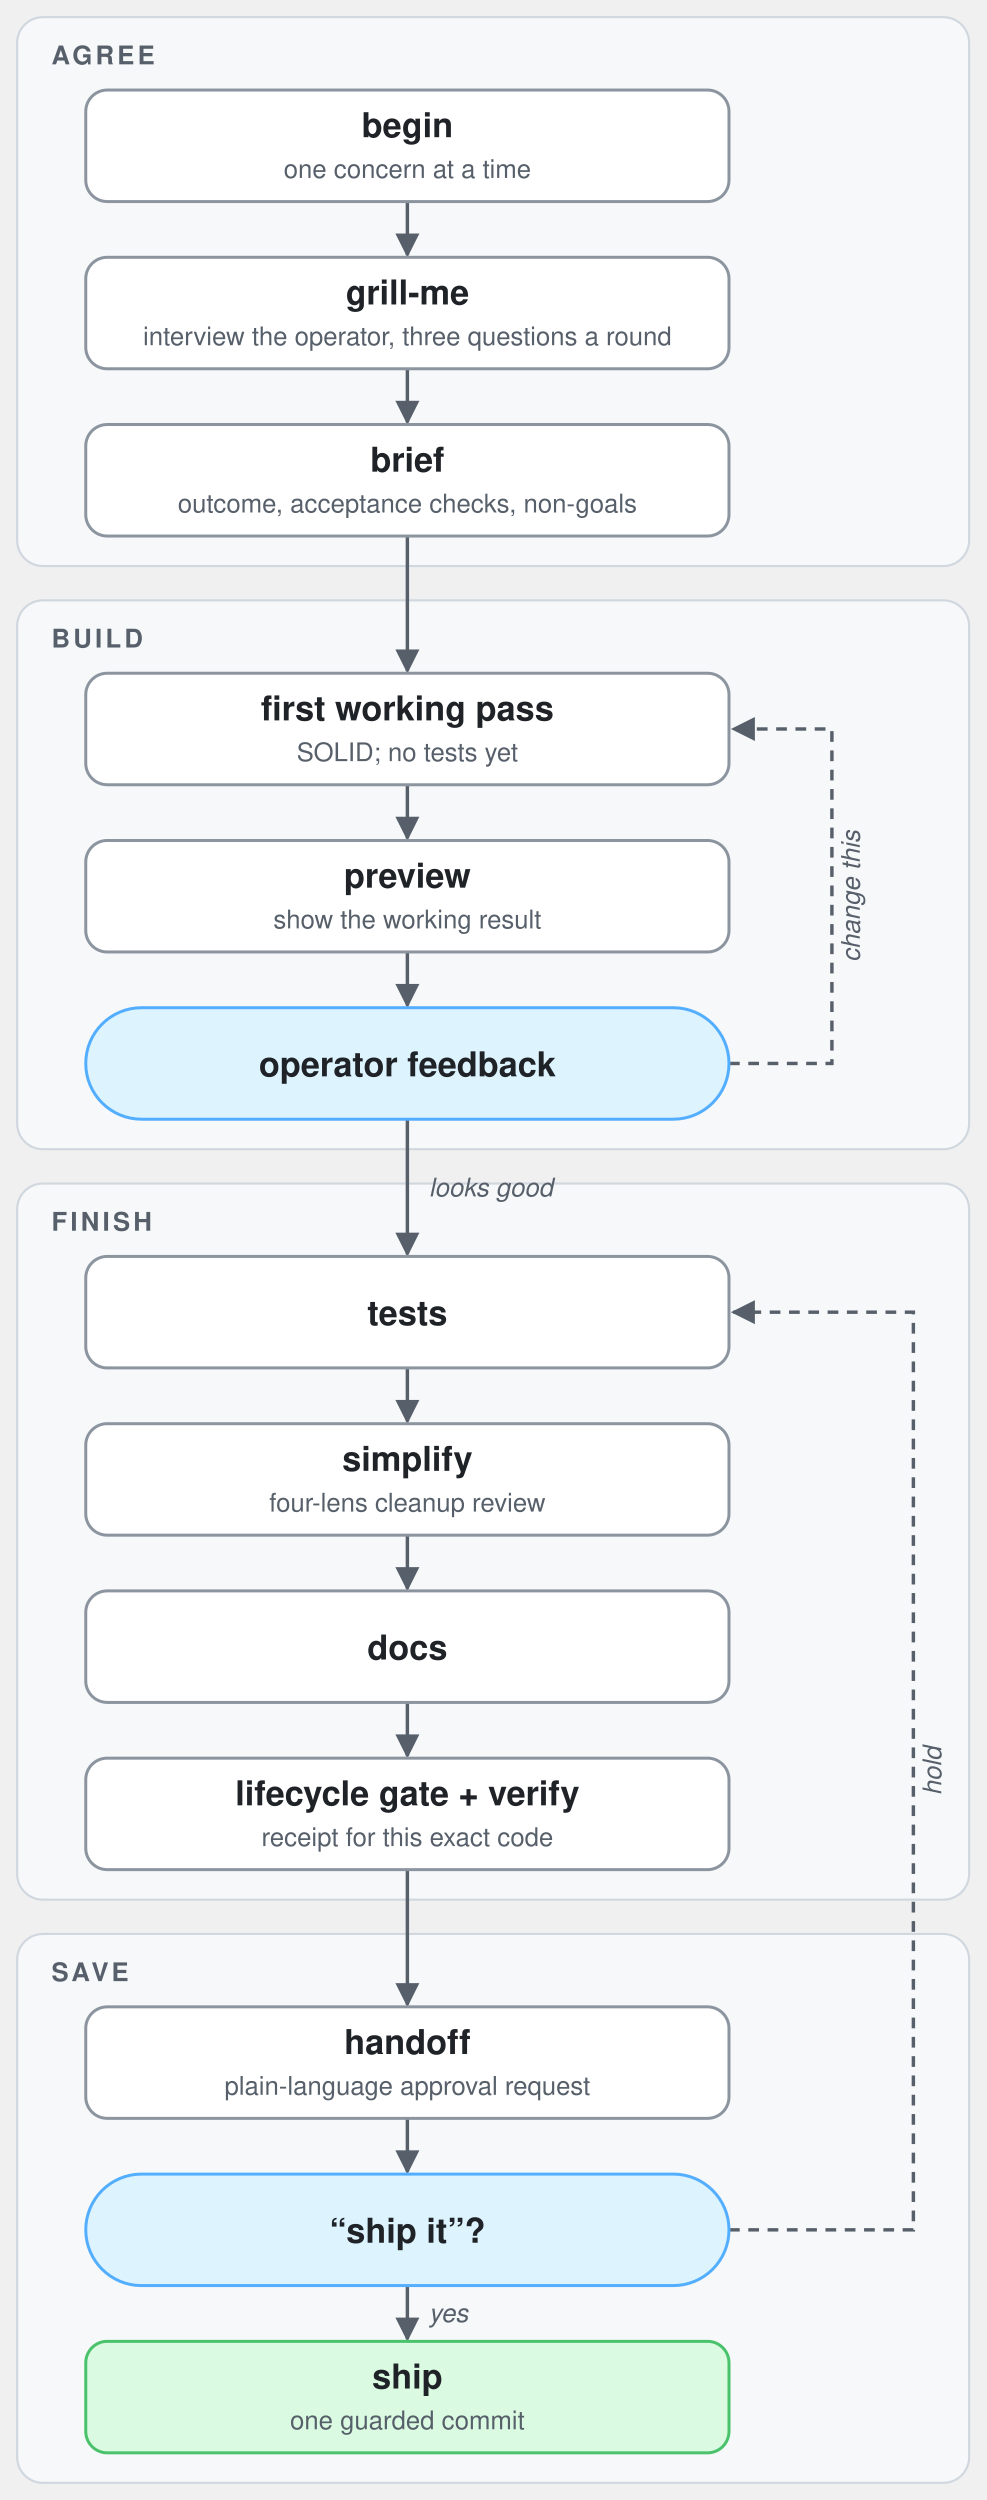
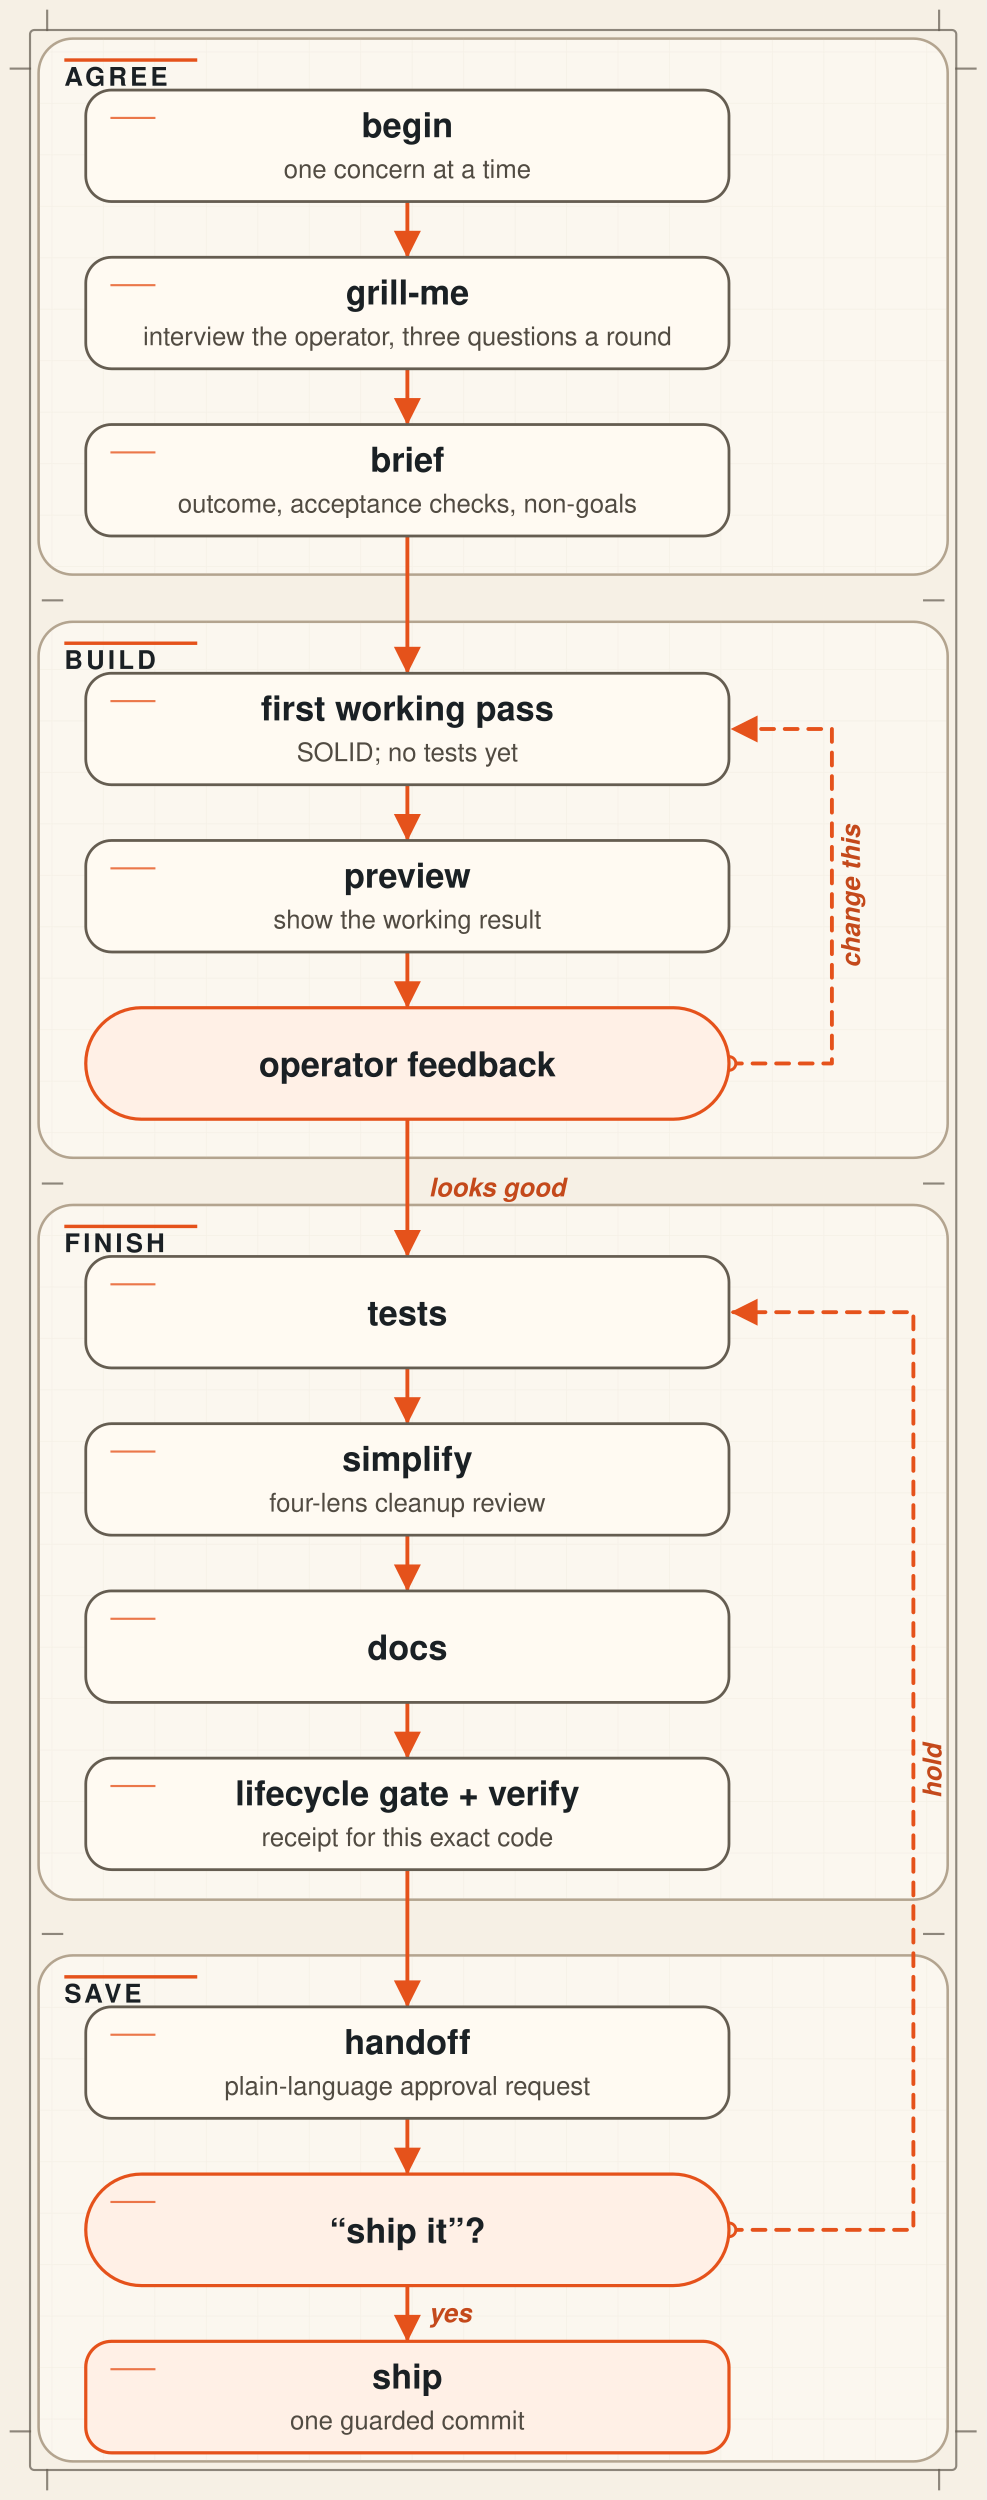
- <svg xmlns="http://www.w3.org/2000/svg" viewBox="0 0 460 1166" width="460" height="1166" role="img" aria-labelledby="title desc" font-family="-apple-system, BlinkMacSystemFont, 'Segoe UI', Helvetica, Arial, sans-serif">
+ <svg xmlns="http://www.w3.org/2000/svg" viewBox="0 0 460 1166" width="460" height="1166" role="img" aria-labelledby="title desc" font-family="-apple-system, BlinkMacSystemFont, 'Segoe UI', Helvetica, Arial, sans-serif" shape-rendering="geometricPrecision">
  <defs>
-     <marker id="arrow" viewBox="0 0 10 10" refX="9" refY="5" markerWidth="7" markerHeight="7" orient="auto-start-reverse">
-       <path d="M 0 0 L 10 5 L 0 10 z" fill="#57606a" />
+     <marker id="arrow" viewBox="0 0 10 10" refX="9" refY="5" markerWidth="7" markerHeight="7" orient="auto">
+       <path d="M 0 0 L 10 5 L 0 10 z" fill="#e5521b" />
    </marker>
+     <pattern id="panel-grid" width="24" height="24" patternUnits="userSpaceOnUse">
+       <path d="M24 0H0V24" fill="none" stroke="#c9bba6" stroke-width="0.7" opacity="0.24" />
+     </pattern>
  </defs>
-   <rect x="8" y="8" width="444" height="256" rx="12" fill="#f6f8fa" stroke="#d0d7de" />
-   <text x="24" y="30" font-size="12" font-weight="700" letter-spacing="1.5" fill="#57606a">AGREE</text>
-   <rect x="8" y="280" width="444" height="256" rx="12" fill="#f6f8fa" stroke="#d0d7de" />
-   <text x="24" y="302" font-size="12" font-weight="700" letter-spacing="1.5" fill="#57606a">BUILD</text>
-   <rect x="8" y="552" width="444" height="334" rx="12" fill="#f6f8fa" stroke="#d0d7de" />
-   <text x="24" y="574" font-size="12" font-weight="700" letter-spacing="1.5" fill="#57606a">FINISH</text>
-   <rect x="8" y="902" width="444" height="256" rx="12" fill="#f6f8fa" stroke="#d0d7de" />
-   <text x="24" y="924" font-size="12" font-weight="700" letter-spacing="1.5" fill="#57606a">SAVE</text>
-   <line x1="190" y1="94" x2="190" y2="119" stroke="#57606a" stroke-width="1.6" marker-end="url(#arrow)" />
-   <line x1="190" y1="172" x2="190" y2="197" stroke="#57606a" stroke-width="1.6" marker-end="url(#arrow)" />
-   <line x1="190" y1="250" x2="190" y2="313" stroke="#57606a" stroke-width="1.6" marker-end="url(#arrow)" />
-   <line x1="190" y1="366" x2="190" y2="391" stroke="#57606a" stroke-width="1.6" marker-end="url(#arrow)" />
-   <line x1="190" y1="444" x2="190" y2="469" stroke="#57606a" stroke-width="1.6" marker-end="url(#arrow)" />
-   <line x1="190" y1="522" x2="190" y2="585" stroke="#57606a" stroke-width="1.6" marker-end="url(#arrow)" />
-   <text x="200" y="558" font-size="12" font-style="italic" fill="#57606a">looks good</text>
-   <line x1="190" y1="638" x2="190" y2="663" stroke="#57606a" stroke-width="1.6" marker-end="url(#arrow)" />
-   <line x1="190" y1="716" x2="190" y2="741" stroke="#57606a" stroke-width="1.6" marker-end="url(#arrow)" />
-   <line x1="190" y1="794" x2="190" y2="819" stroke="#57606a" stroke-width="1.6" marker-end="url(#arrow)" />
-   <line x1="190" y1="872" x2="190" y2="935" stroke="#57606a" stroke-width="1.6" marker-end="url(#arrow)" />
-   <line x1="190" y1="988" x2="190" y2="1013" stroke="#57606a" stroke-width="1.6" marker-end="url(#arrow)" />
-   <line x1="190" y1="1066" x2="190" y2="1091" stroke="#57606a" stroke-width="1.6" marker-end="url(#arrow)" />
-   <text x="200" y="1083" font-size="12" font-style="italic" fill="#57606a">yes</text>
-   <path d="M 340 496 H 388 V 340 H 342" fill="none" stroke="#57606a" stroke-width="1.6" stroke-dasharray="5 4" marker-end="url(#arrow)" />
-   <text x="401" y="418" font-size="12" font-style="italic" fill="#57606a" text-anchor="middle" transform="rotate(-90 401 418)">change this</text>
-   <path d="M 340 1040 H 426 V 612 H 342" fill="none" stroke="#57606a" stroke-width="1.6" stroke-dasharray="5 4" marker-end="url(#arrow)" />
-   <text x="439" y="826" font-size="12" font-style="italic" fill="#57606a" text-anchor="middle" transform="rotate(-90 439 826)">hold</text>
-   <rect x="40" y="42" width="300" height="52" rx="10" fill="#ffffff" stroke="#8c959f" stroke-width="1.4" />
-   <text x="190" y="64" font-size="16" font-weight="600" text-anchor="middle" fill="#1f2328">begin</text>
-   <text x="190" y="83" font-size="12" text-anchor="middle" fill="#57606a">one concern at a time</text>
-   <rect x="40" y="120" width="300" height="52" rx="10" fill="#ffffff" stroke="#8c959f" stroke-width="1.4" />
-   <text x="190" y="142" font-size="16" font-weight="600" text-anchor="middle" fill="#1f2328">grill-me</text>
-   <text x="190" y="161" font-size="12" text-anchor="middle" fill="#57606a">interview the operator, three questions a round</text>
-   <rect x="40" y="198" width="300" height="52" rx="10" fill="#ffffff" stroke="#8c959f" stroke-width="1.4" />
-   <text x="190" y="220" font-size="16" font-weight="600" text-anchor="middle" fill="#1f2328">brief</text>
-   <text x="190" y="239" font-size="12" text-anchor="middle" fill="#57606a">outcome, acceptance checks, non-goals</text>
-   <rect x="40" y="314" width="300" height="52" rx="10" fill="#ffffff" stroke="#8c959f" stroke-width="1.4" />
-   <text x="190" y="336" font-size="16" font-weight="600" text-anchor="middle" fill="#1f2328">first working pass</text>
-   <text x="190" y="355" font-size="12" text-anchor="middle" fill="#57606a">SOLID; no tests yet</text>
-   <rect x="40" y="392" width="300" height="52" rx="10" fill="#ffffff" stroke="#8c959f" stroke-width="1.4" />
-   <text x="190" y="414" font-size="16" font-weight="600" text-anchor="middle" fill="#1f2328">preview</text>
-   <text x="190" y="433" font-size="12" text-anchor="middle" fill="#57606a">show the working result</text>
-   <rect x="40" y="470" width="300" height="52" rx="26" fill="#ddf4ff" stroke="#54aeff" stroke-width="1.4" />
-   <text x="190" y="502" font-size="16" font-weight="600" text-anchor="middle" fill="#1f2328">operator feedback</text>
-   <rect x="40" y="586" width="300" height="52" rx="10" fill="#ffffff" stroke="#8c959f" stroke-width="1.4" />
-   <text x="190" y="618" font-size="16" font-weight="600" text-anchor="middle" fill="#1f2328">tests</text>
-   <rect x="40" y="664" width="300" height="52" rx="10" fill="#ffffff" stroke="#8c959f" stroke-width="1.4" />
-   <text x="190" y="686" font-size="16" font-weight="600" text-anchor="middle" fill="#1f2328">simplify</text>
-   <text x="190" y="705" font-size="12" text-anchor="middle" fill="#57606a">four-lens cleanup review</text>
-   <rect x="40" y="742" width="300" height="52" rx="10" fill="#ffffff" stroke="#8c959f" stroke-width="1.4" />
-   <text x="190" y="774" font-size="16" font-weight="600" text-anchor="middle" fill="#1f2328">docs</text>
-   <rect x="40" y="820" width="300" height="52" rx="10" fill="#ffffff" stroke="#8c959f" stroke-width="1.4" />
-   <text x="190" y="842" font-size="16" font-weight="600" text-anchor="middle" fill="#1f2328">lifecycle gate + verify</text>
-   <text x="190" y="861" font-size="12" text-anchor="middle" fill="#57606a">receipt for this exact code</text>
-   <rect x="40" y="936" width="300" height="52" rx="10" fill="#ffffff" stroke="#8c959f" stroke-width="1.4" />
-   <text x="190" y="958" font-size="16" font-weight="600" text-anchor="middle" fill="#1f2328">handoff</text>
-   <text x="190" y="977" font-size="12" text-anchor="middle" fill="#57606a">plain-language approval request</text>
-   <rect x="40" y="1014" width="300" height="52" rx="26" fill="#ddf4ff" stroke="#54aeff" stroke-width="1.4" />
-   <text x="190" y="1046" font-size="16" font-weight="600" text-anchor="middle" fill="#1f2328">“ship it”?</text>
-   <rect x="40" y="1092" width="300" height="52" rx="10" fill="#dafbe1" stroke="#4ac26b" stroke-width="1.4" />
-   <text x="190" y="1114" font-size="16" font-weight="600" text-anchor="middle" fill="#1f2328">ship</text>
-   <text x="190" y="1133" font-size="12" text-anchor="middle" fill="#57606a">one guarded commit</text>
+   <rect width="460" height="1166" fill="#f6f0e5" />
+   <rect x="14" y="14" width="432" height="1138" rx="2" fill="none" stroke="#665e52" stroke-width="1" stroke-opacity="0.72" />
+   <g fill="none" stroke="#665e52" stroke-width="1" stroke-linecap="square" stroke-opacity="0.72">
+     <path d="M14 32H5 M22 14V5 M446 32H455 M438 14V5 M14 1134H5 M22 1152V1161 M446 1134H455 M438 1152V1161" />
+     <path d="M20 280H29 M431 280H440 M20 552H29 M431 552H440 M20 902H29 M431 902H440" />
+   </g>
+   <rect x="18" y="18" width="424" height="250" rx="16" fill="#fbf7ef" stroke="#b3a48f" stroke-width="1.2" />
+   <rect x="18" y="18" width="424" height="250" rx="16" fill="url(#panel-grid)" opacity="0.5" />
+   <text x="30" y="40" font-size="12" font-weight="700" letter-spacing="1.5" fill="#1a2024">AGREE</text>
+   <line x1="30" y1="28" x2="92" y2="28" stroke="#e5521b" stroke-width="1.6" />
+   <rect x="18" y="290" width="424" height="250" rx="16" fill="#fbf7ef" stroke="#b3a48f" stroke-width="1.2" />
+   <rect x="18" y="290" width="424" height="250" rx="16" fill="url(#panel-grid)" opacity="0.5" />
+   <text x="30" y="312" font-size="12" font-weight="700" letter-spacing="1.5" fill="#1a2024">BUILD</text>
+   <line x1="30" y1="300" x2="92" y2="300" stroke="#e5521b" stroke-width="1.6" />
+   <rect x="18" y="562" width="424" height="324" rx="16" fill="#fbf7ef" stroke="#b3a48f" stroke-width="1.2" />
+   <rect x="18" y="562" width="424" height="324" rx="16" fill="url(#panel-grid)" opacity="0.5" />
+   <text x="30" y="584" font-size="12" font-weight="700" letter-spacing="1.5" fill="#1a2024">FINISH</text>
+   <line x1="30" y1="572" x2="92" y2="572" stroke="#e5521b" stroke-width="1.6" />
+   <rect x="18" y="912" width="424" height="236" rx="16" fill="#fbf7ef" stroke="#b3a48f" stroke-width="1.2" />
+   <rect x="18" y="912" width="424" height="236" rx="16" fill="url(#panel-grid)" opacity="0.5" />
+   <text x="30" y="934" font-size="12" font-weight="700" letter-spacing="1.5" fill="#1a2024">SAVE</text>
+   <line x1="30" y1="922" x2="92" y2="922" stroke="#e5521b" stroke-width="1.6" />
+   <g fill="none" stroke="#e5521b" stroke-width="1.8" stroke-linecap="round" stroke-linejoin="round" marker-end="url(#arrow)">
+     <line x1="190" y1="94" x2="190" y2="119" />
+     <line x1="190" y1="172" x2="190" y2="197" />
+     <line x1="190" y1="250" x2="190" y2="313" />
+     <line x1="190" y1="366" x2="190" y2="391" />
+     <line x1="190" y1="444" x2="190" y2="469" />
+     <line x1="190" y1="522" x2="190" y2="585" />
+     <line x1="190" y1="638" x2="190" y2="663" />
+     <line x1="190" y1="716" x2="190" y2="741" />
+     <line x1="190" y1="794" x2="190" y2="819" />
+     <line x1="190" y1="872" x2="190" y2="935" />
+     <line x1="190" y1="988" x2="190" y2="1013" />
+     <line x1="190" y1="1066" x2="190" y2="1091" />
+   </g>
+   <text x="200" y="558" font-size="12" font-style="italic" font-weight="600" fill="#c4491b">looks good</text>
+   <text x="200" y="1083" font-size="12" font-style="italic" font-weight="600" fill="#c4491b">yes</text>
+   <g fill="none" stroke="#e5521b" stroke-width="1.8" stroke-linecap="round" stroke-linejoin="round" stroke-dasharray="6 5" marker-end="url(#arrow)">
+     <path d="M 340 496 H 388 V 340 H 342" />
+     <path d="M 340 1040 H 426 V 612 H 342" />
+   </g>
+   <g fill="#f6f0e5" stroke="#e5521b" stroke-width="1.4">
+     <circle cx="340" cy="496" r="3.2" />
+     <circle cx="340" cy="1040" r="3.2" />
+   </g>
+   <text x="401" y="418" font-size="12" font-style="italic" font-weight="600" fill="#c4491b" text-anchor="middle" transform="rotate(-90 401 418)">change this</text>
+   <text x="439" y="826" font-size="12" font-style="italic" font-weight="600" fill="#c4491b" text-anchor="middle" transform="rotate(-90 439 826)">hold</text>
+   <g fill="#fffaf2" stroke="#655d51" stroke-width="1.3">
+     <rect x="40" y="42" width="300" height="52" rx="12" />
+     <rect x="40" y="120" width="300" height="52" rx="12" />
+     <rect x="40" y="198" width="300" height="52" rx="12" />
+     <rect x="40" y="314" width="300" height="52" rx="12" />
+     <rect x="40" y="392" width="300" height="52" rx="12" />
+     <rect x="40" y="586" width="300" height="52" rx="12" />
+     <rect x="40" y="664" width="300" height="52" rx="12" />
+     <rect x="40" y="742" width="300" height="52" rx="12" />
+     <rect x="40" y="820" width="300" height="52" rx="12" />
+     <rect x="40" y="936" width="300" height="52" rx="12" />
+   </g>
+   <g fill="#fff0e6" stroke="#e5521b" stroke-width="1.5">
+     <rect x="40" y="470" width="300" height="52" rx="26" />
+     <rect x="40" y="1014" width="300" height="52" rx="26" />
+     <rect x="40" y="1092" width="300" height="52" rx="12" />
+   </g>
+   <g fill="#1a2024" text-anchor="middle">
+     <text x="190" y="64" font-size="16" font-weight="600">begin</text>
+     <text x="190" y="142" font-size="16" font-weight="600">grill-me</text>
+     <text x="190" y="220" font-size="16" font-weight="600">brief</text>
+     <text x="190" y="336" font-size="16" font-weight="600">first working pass</text>
+     <text x="190" y="414" font-size="16" font-weight="600">preview</text>
+     <text x="190" y="502" font-size="16" font-weight="600">operator feedback</text>
+     <text x="190" y="618" font-size="16" font-weight="600">tests</text>
+     <text x="190" y="686" font-size="16" font-weight="600">simplify</text>
+     <text x="190" y="774" font-size="16" font-weight="600">docs</text>
+     <text x="190" y="842" font-size="16" font-weight="600">lifecycle gate + verify</text>
+     <text x="190" y="958" font-size="16" font-weight="600">handoff</text>
+     <text x="190" y="1046" font-size="16" font-weight="600">“ship it”?</text>
+     <text x="190" y="1114" font-size="16" font-weight="600">ship</text>
+   </g>
+   <g fill="#514b42" text-anchor="middle">
+     <text x="190" y="83" font-size="12">one concern at a time</text>
+     <text x="190" y="161" font-size="12">interview the operator, three questions a round</text>
+     <text x="190" y="239" font-size="12">outcome, acceptance checks, non-goals</text>
+     <text x="190" y="355" font-size="12">SOLID; no tests yet</text>
+     <text x="190" y="433" font-size="12">show the working result</text>
+     <text x="190" y="705" font-size="12">four-lens cleanup review</text>
+     <text x="190" y="861" font-size="12">receipt for this exact code</text>
+     <text x="190" y="977" font-size="12">plain-language approval request</text>
+     <text x="190" y="1133" font-size="12">one guarded commit</text>
+   </g>
+   <g fill="none" stroke="#e5521b" stroke-width="1" stroke-linecap="square" opacity="0.78">
+     <path d="M52 55H72 M52 133H72 M52 211H72 M52 327H72 M52 405H72 M52 599H72 M52 677H72 M52 755H72 M52 833H72 M52 949H72 M52 1027H72 M52 1105H72" />
+   </g>
</svg>
